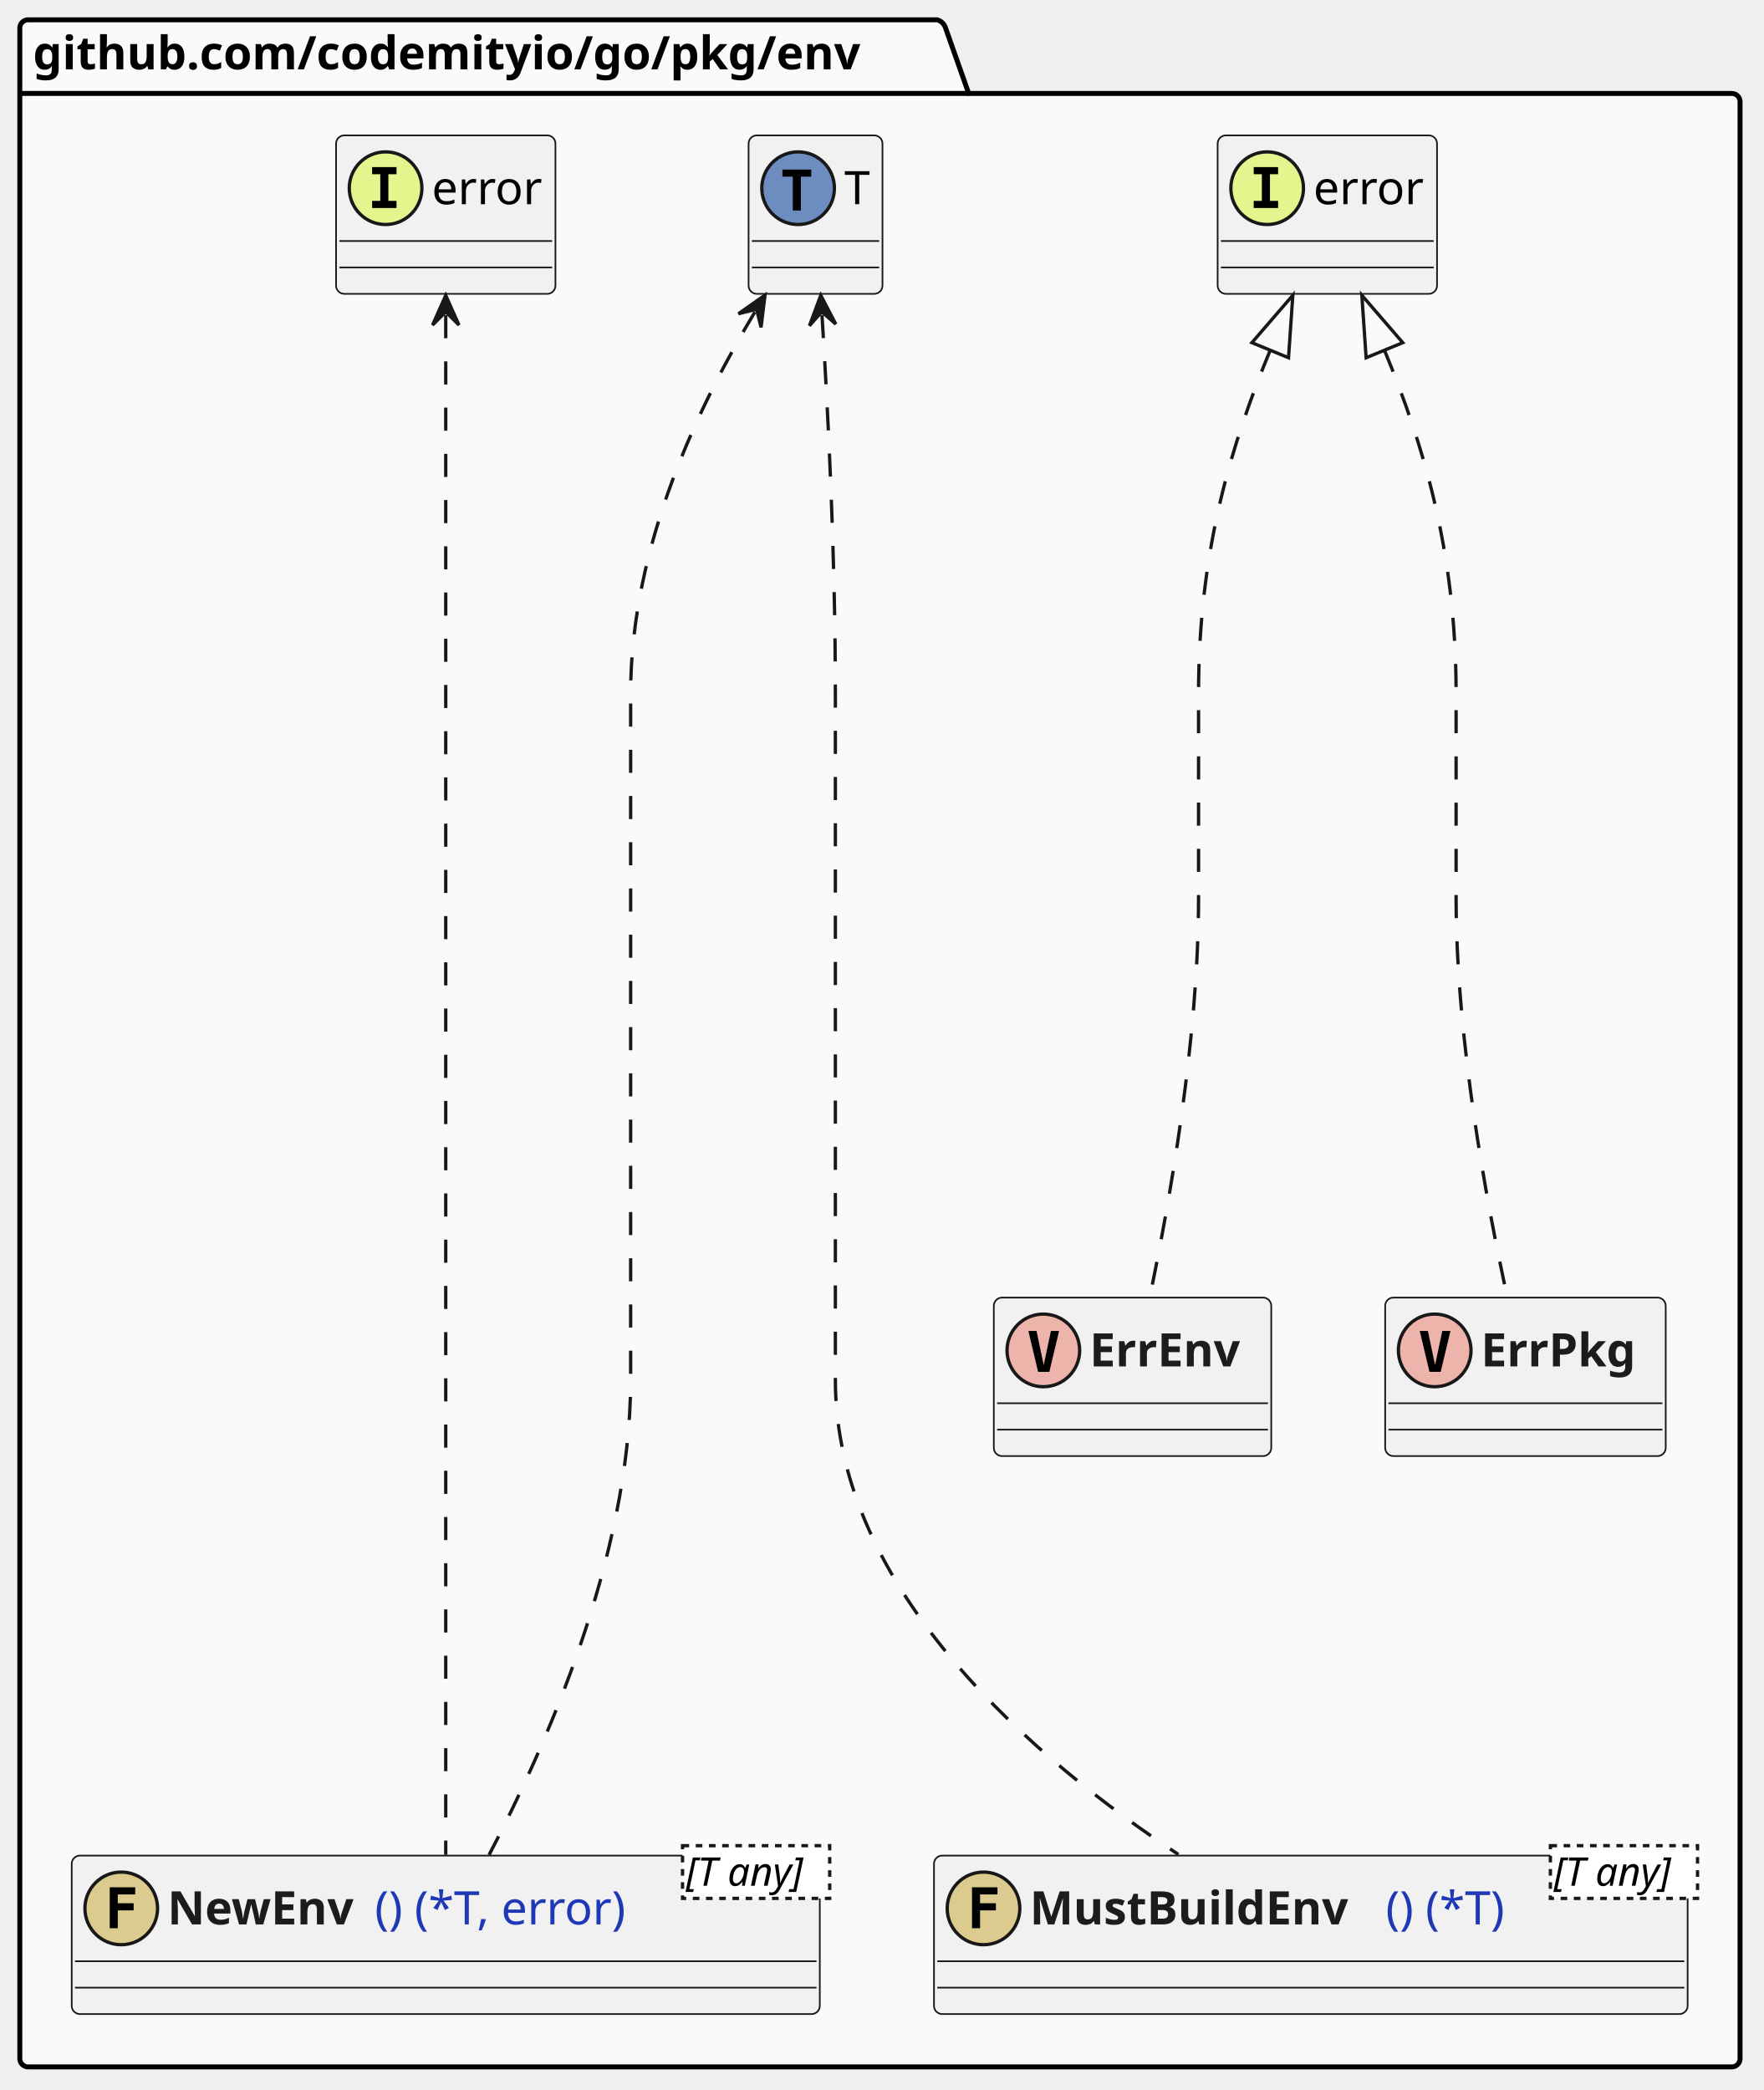
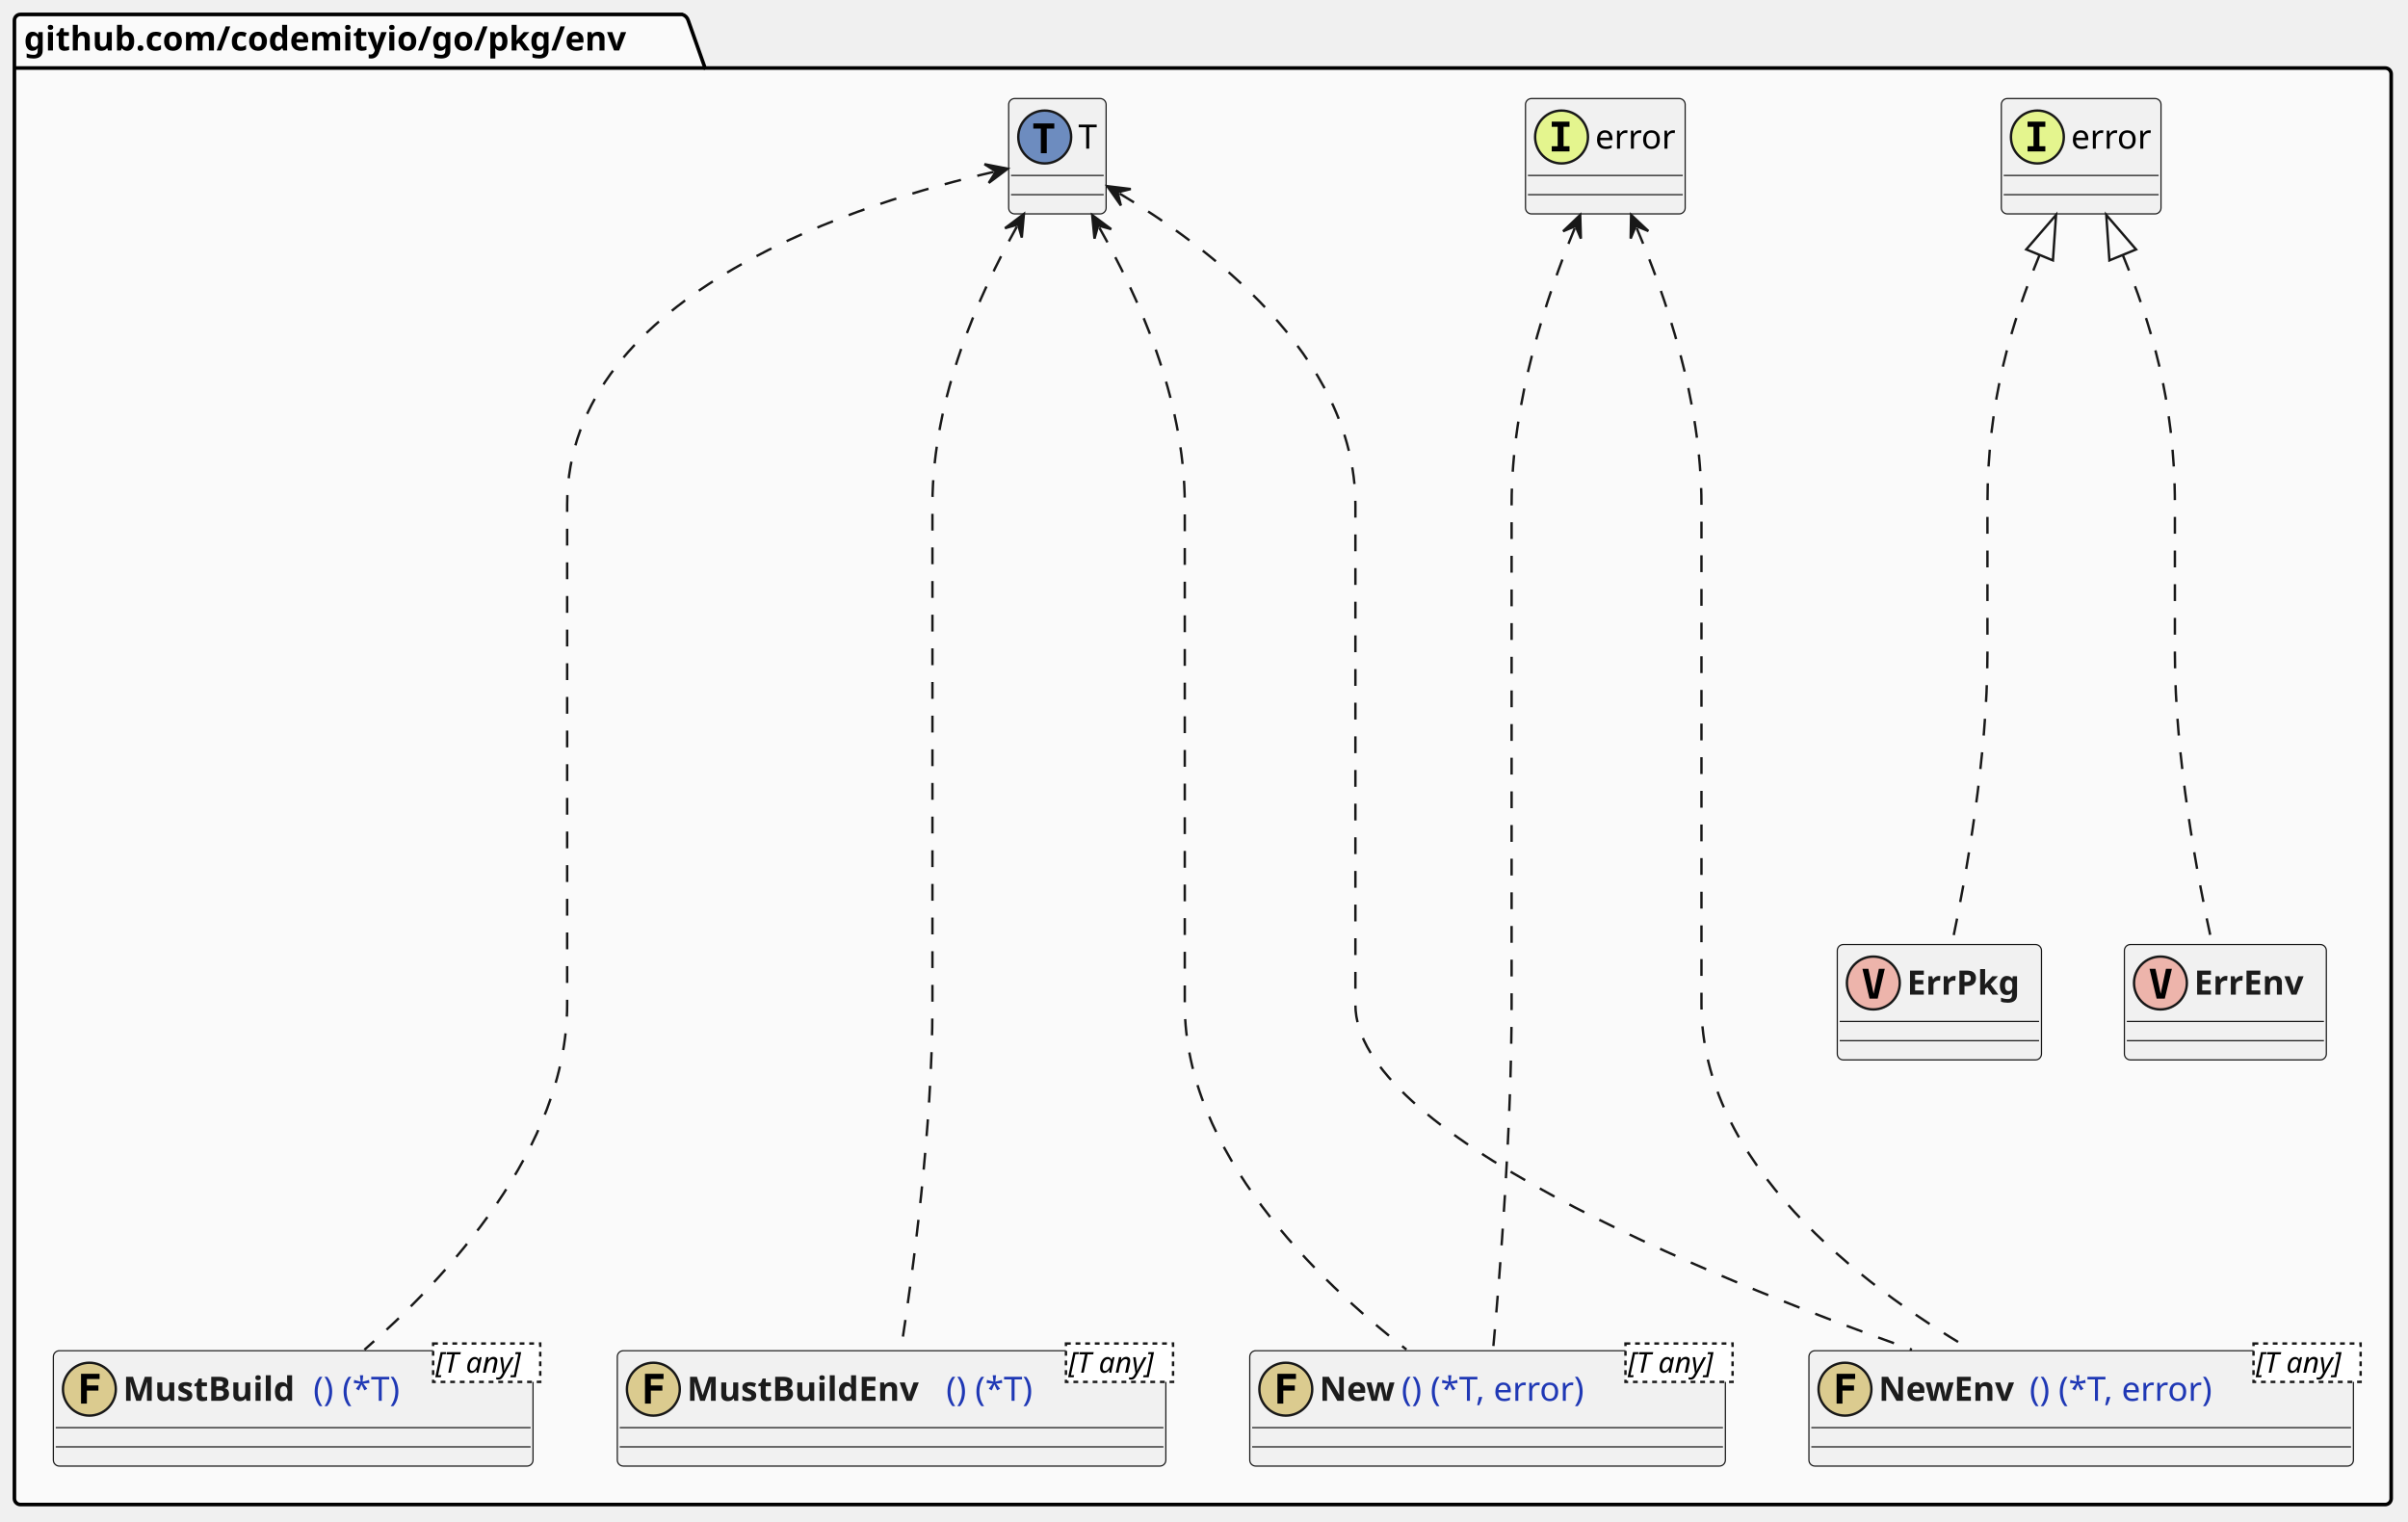
- <svg xmlns="http://www.w3.org/2000/svg" contentStyleType="text/css" data-diagram-type="CLASS" height="633px" preserveAspectRatio="none" style="width:534px;height:633px;background:#FFFFFF;" version="1.1" viewBox="0 0 534 633" width="534px" zoomAndPan="magnify">
+ <svg xmlns="http://www.w3.org/2000/svg" contentStyleType="text/css" data-diagram-type="CLASS" height="633px" preserveAspectRatio="none" style="width:1002px;height:633px;background:#FFFFFF;" version="1.1" viewBox="0 0 1002 633" width="1002px" zoomAndPan="magnify">
  <defs />
  <g>
    <g class="cluster" data-qualified-name="github_com_codemityio_go_pkg_env" data-source-line="7" id="ent0002">
-       <path d="M8.5,6 L283.881,6 A3.75,3.75 0 0 1 286.381,8.5 L293.381,28.297 L524.5,28.297 A2.5,2.5 0 0 1 527,30.797 L527,623.5 A2.5,2.5 0 0 1 524.5,626 L8.5,626 A2.5,2.5 0 0 1 6,623.5 L6,8.5 A2.5,2.5 0 0 1 8.5,6" fill="#FAFAFA" style="stroke:#000000;stroke-width:1.5;" />
+       <path d="M8.5,6 L283.881,6 A3.75,3.75 0 0 1 286.381,8.5 L293.381,28.297 L992.5,28.297 A2.5,2.5 0 0 1 995,30.797 L995,623.5 A2.5,2.5 0 0 1 992.5,626 L8.5,626 A2.5,2.5 0 0 1 6,623.5 L6,8.5 A2.5,2.5 0 0 1 8.5,6" fill="#FAFAFA" style="stroke:#000000;stroke-width:1.5;" />
      <line style="stroke:#000000;stroke-width:1.5;" x1="6" x2="293.381" y1="28.297" y2="28.297" />
      <text fill="#000000" font-family="sans-serif" font-size="14" font-weight="bold" lengthAdjust="spacing" textLength="274.381" x="10" y="20.995">github.com/codemityio/go/pkg/env</text>
    </g>
    <g class="entity" data-qualified-name="github_com_codemityio_go_pkg_env.github_com_codemityio_go_pkg_env_ErrPkg" data-source-line="8" id="ent0003">
-       <rect fill="#F1F1F1" height="48" rx="2.5" ry="2.5" style="stroke:#181818;stroke-width:0.5;" width="84.965" x="419.52" y="393" />
-       <ellipse cx="434.52" cy="409" fill="#EDB4AB" rx="11" ry="11" style="stroke:#181818;stroke-width:1;" />
-       <path d="M434.629,413.453 L436.817,403.109 L439.286,403.109 L436.332,415.5 L432.942,415.5 L429.989,403.109 L432.457,403.109 L434.629,413.453 Z " fill="#000000" />
-       <text fill="#1C1C1C" font-family="sans-serif" font-size="14" font-weight="bold" lengthAdjust="spacing" textLength="52.965" x="448.52" y="413.847">ErrPkg</text>
-       <line style="stroke:#181818;stroke-width:0.5;" x1="420.52" x2="503.485" y1="425" y2="425" />
-       <line style="stroke:#181818;stroke-width:0.5;" x1="420.52" x2="503.485" y1="433" y2="433" />
+       <rect fill="#F1F1F1" height="48" rx="2.5" ry="2.5" style="stroke:#181818;stroke-width:0.5;" width="84.965" x="764.52" y="393" />
+       <ellipse cx="779.52" cy="409" fill="#EDB4AB" rx="11" ry="11" style="stroke:#181818;stroke-width:1;" />
+       <path d="M779.629,413.453 L781.817,403.109 L784.286,403.109 L781.332,415.5 L777.942,415.5 L774.989,403.109 L777.457,403.109 L779.629,413.453 Z " fill="#000000" />
+       <text fill="#1C1C1C" font-family="sans-serif" font-size="14" font-weight="bold" lengthAdjust="spacing" textLength="52.965" x="793.52" y="413.847">ErrPkg</text>
+       <line style="stroke:#181818;stroke-width:0.5;" x1="765.52" x2="848.485" y1="425" y2="425" />
+       <line style="stroke:#181818;stroke-width:0.5;" x1="765.52" x2="848.485" y1="433" y2="433" />
    </g>
    <g class="entity" data-qualified-name="github_com_codemityio_go_pkg_env.github_com_codemityio_go_pkg_env_ErrEnv" data-source-line="9" id="ent0004">
-       <rect fill="#F1F1F1" height="48" rx="2.5" ry="2.5" style="stroke:#181818;stroke-width:0.5;" width="84.028" x="300.99" y="393" />
-       <ellipse cx="315.99" cy="409" fill="#EDB4AB" rx="11" ry="11" style="stroke:#181818;stroke-width:1;" />
-       <path d="M316.099,413.453 L318.287,403.109 L320.756,403.109 L317.803,415.5 L314.412,415.5 L311.459,403.109 L313.928,403.109 L316.099,413.453 Z " fill="#000000" />
-       <text fill="#1C1C1C" font-family="sans-serif" font-size="14" font-weight="bold" lengthAdjust="spacing" textLength="52.028" x="329.99" y="413.847">ErrEnv</text>
-       <line style="stroke:#181818;stroke-width:0.5;" x1="301.99" x2="384.018" y1="425" y2="425" />
-       <line style="stroke:#181818;stroke-width:0.5;" x1="301.99" x2="384.018" y1="433" y2="433" />
+       <rect fill="#F1F1F1" height="48" rx="2.5" ry="2.5" style="stroke:#181818;stroke-width:0.5;" width="84.028" x="883.99" y="393" />
+       <ellipse cx="898.99" cy="409" fill="#EDB4AB" rx="11" ry="11" style="stroke:#181818;stroke-width:1;" />
+       <path d="M899.099,413.453 L901.287,403.109 L903.756,403.109 L900.803,415.5 L897.412,415.5 L894.459,403.109 L896.928,403.109 L899.099,413.453 Z " fill="#000000" />
+       <text fill="#1C1C1C" font-family="sans-serif" font-size="14" font-weight="bold" lengthAdjust="spacing" textLength="52.028" x="912.99" y="413.847">ErrEnv</text>
+       <line style="stroke:#181818;stroke-width:0.5;" x1="884.99" x2="967.018" y1="425" y2="425" />
+       <line style="stroke:#181818;stroke-width:0.5;" x1="884.99" x2="967.018" y1="433" y2="433" />
    </g>
-     <g class="entity" data-qualified-name="github_com_codemityio_go_pkg_env.github_com_codemityio_go_pkg_env_MustBuildEnv" data-source-line="10" id="ent0005">
-       <rect fill="#F1F1F1" height="48" rx="2.5" ry="2.5" style="stroke:#181818;stroke-width:0.5;" width="228.255" x="282.87" y="562" />
-       <ellipse cx="297.87" cy="578" fill="#DBCB8F" rx="11" ry="11" style="stroke:#181818;stroke-width:1;" />
-       <path d="M302.104,573.766 L296.823,573.766 L296.823,576.438 L301.62,576.438 L301.62,578.594 L296.823,578.594 L296.823,584 L294.386,584 L294.386,571.609 L302.104,571.609 L302.104,573.766 Z " fill="#000000" />
-       <text fill="#1C1C1C" font-family="sans-serif" font-size="14" font-weight="bold" lengthAdjust="spacing" textLength="107.837" x="311.87" y="582.847">MustBuildEnv</text>
-       <text fill="#1F38B5" font-family="sans-serif" font-size="14" lengthAdjust="spacing" textLength="41.85" x="419.707" y="582.847">() (*T)</text>
-       <rect fill="#FFFFFF" height="15.969" style="stroke:#181818;stroke-width:1;stroke-dasharray:2,2;" width="44.568" x="469.557" y="559" />
-       <text fill="#000000" font-family="sans-serif" font-size="12" font-style="italic" lengthAdjust="spacing" textLength="42.568" x="470.557" y="571.139">[T any]</text>
-       <line style="stroke:#181818;stroke-width:0.5;" x1="283.87" x2="510.125" y1="594" y2="594" />
-       <line style="stroke:#181818;stroke-width:0.5;" x1="283.87" x2="510.125" y1="602" y2="602" />
+     <g class="entity" data-qualified-name="github_com_codemityio_go_pkg_env.github_com_codemityio_go_pkg_env_MustBuild" data-source-line="10" id="ent0005">
+       <rect fill="#F1F1F1" height="48" rx="2.5" ry="2.5" style="stroke:#181818;stroke-width:0.5;" width="199.599" x="22.2" y="562" />
+       <ellipse cx="37.2" cy="578" fill="#DBCB8F" rx="11" ry="11" style="stroke:#181818;stroke-width:1;" />
+       <path d="M41.434,573.766 L36.153,573.766 L36.153,576.438 L40.95,576.438 L40.95,578.594 L36.153,578.594 L36.153,584 L33.716,584 L33.716,571.609 L41.434,571.609 L41.434,573.766 Z " fill="#000000" />
+       <text fill="#1C1C1C" font-family="sans-serif" font-size="14" font-weight="bold" lengthAdjust="spacing" textLength="79.181" x="51.2" y="582.847">MustBuild</text>
+       <text fill="#1F38B5" font-family="sans-serif" font-size="14" lengthAdjust="spacing" textLength="41.85" x="130.381" y="582.847">() (*T)</text>
+       <rect fill="#FFFFFF" height="15.969" style="stroke:#181818;stroke-width:1;stroke-dasharray:2,2;" width="44.568" x="180.23" y="559" />
+       <text fill="#000000" font-family="sans-serif" font-size="12" font-style="italic" lengthAdjust="spacing" textLength="42.568" x="181.23" y="571.139">[T any]</text>
+       <line style="stroke:#181818;stroke-width:0.5;" x1="23.2" x2="220.799" y1="594" y2="594" />
+       <line style="stroke:#181818;stroke-width:0.5;" x1="23.2" x2="220.799" y1="602" y2="602" />
    </g>
-     <g class="entity" data-qualified-name="github_com_codemityio_go_pkg_env.github_com_codemityio_go_pkg_env_NewEnv" data-source-line="11" id="ent0006">
-       <rect fill="#F1F1F1" height="48" rx="2.5" ry="2.5" style="stroke:#181818;stroke-width:0.5;" width="226.566" x="21.72" y="562" />
-       <ellipse cx="36.72" cy="578" fill="#DBCB8F" rx="11" ry="11" style="stroke:#181818;stroke-width:1;" />
-       <path d="M40.954,573.766 L35.673,573.766 L35.673,576.438 L40.47,576.438 L40.47,578.594 L35.673,578.594 L35.673,584 L33.236,584 L33.236,571.609 L40.954,571.609 L40.954,573.766 Z " fill="#000000" />
-       <text fill="#1C1C1C" font-family="sans-serif" font-size="14" font-weight="bold" lengthAdjust="spacing" textLength="62.802" x="50.72" y="582.847">NewEnv</text>
-       <text fill="#1F38B5" font-family="sans-serif" font-size="14" lengthAdjust="spacing" textLength="85.196" x="113.522" y="582.847">() (*T, error)</text>
-       <rect fill="#FFFFFF" height="15.969" style="stroke:#181818;stroke-width:1;stroke-dasharray:2,2;" width="44.568" x="206.718" y="559" />
-       <text fill="#000000" font-family="sans-serif" font-size="12" font-style="italic" lengthAdjust="spacing" textLength="42.568" x="207.718" y="571.139">[T any]</text>
-       <line style="stroke:#181818;stroke-width:0.5;" x1="22.72" x2="247.286" y1="594" y2="594" />
-       <line style="stroke:#181818;stroke-width:0.5;" x1="22.72" x2="247.286" y1="602" y2="602" />
+     <g class="entity" data-qualified-name="github_com_codemityio_go_pkg_env.github_com_codemityio_go_pkg_env_MustBuildEnv" data-source-line="11" id="ent0006">
+       <rect fill="#F1F1F1" height="48" rx="2.5" ry="2.5" style="stroke:#181818;stroke-width:0.5;" width="228.255" x="256.87" y="562" />
+       <ellipse cx="271.87" cy="578" fill="#DBCB8F" rx="11" ry="11" style="stroke:#181818;stroke-width:1;" />
+       <path d="M276.104,573.766 L270.823,573.766 L270.823,576.438 L275.62,576.438 L275.62,578.594 L270.823,578.594 L270.823,584 L268.386,584 L268.386,571.609 L276.104,571.609 L276.104,573.766 Z " fill="#000000" />
+       <text fill="#1C1C1C" font-family="sans-serif" font-size="14" font-weight="bold" lengthAdjust="spacing" textLength="107.837" x="285.87" y="582.847">MustBuildEnv</text>
+       <text fill="#1F38B5" font-family="sans-serif" font-size="14" lengthAdjust="spacing" textLength="41.85" x="393.707" y="582.847">() (*T)</text>
+       <rect fill="#FFFFFF" height="15.969" style="stroke:#181818;stroke-width:1;stroke-dasharray:2,2;" width="44.568" x="443.557" y="559" />
+       <text fill="#000000" font-family="sans-serif" font-size="12" font-style="italic" lengthAdjust="spacing" textLength="42.568" x="444.557" y="571.139">[T any]</text>
+       <line style="stroke:#181818;stroke-width:0.5;" x1="257.87" x2="484.125" y1="594" y2="594" />
+       <line style="stroke:#181818;stroke-width:0.5;" x1="257.87" x2="484.125" y1="602" y2="602" />
    </g>
-     <g class="entity" data-qualified-name="github_com_codemityio_go_pkg_env.error" data-source-line="14" id="ent0007">
-       <rect fill="#F1F1F1" height="48" rx="2.5" ry="2.5" style="stroke:#181818;stroke-width:0.5;" width="66.446" x="368.78" y="41" />
-       <ellipse cx="383.78" cy="57" fill="#E4F58E" rx="11" ry="11" style="stroke:#181818;stroke-width:1;" />
-       <path d="M379.702,52.766 L379.702,50.609 L387.092,50.609 L387.092,52.766 L384.624,52.766 L384.624,60.844 L387.092,60.844 L387.092,63 L379.702,63 L379.702,60.844 L382.171,60.844 L382.171,52.766 L379.702,52.766 Z " fill="#000000" />
-       <text fill="#000000" font-family="sans-serif" font-size="14" lengthAdjust="spacing" textLength="34.446" x="397.78" y="61.847">error</text>
-       <line style="stroke:#181818;stroke-width:0.5;" x1="369.78" x2="434.226" y1="73" y2="73" />
-       <line style="stroke:#181818;stroke-width:0.5;" x1="369.78" x2="434.226" y1="81" y2="81" />
+     <g class="entity" data-qualified-name="github_com_codemityio_go_pkg_env.github_com_codemityio_go_pkg_env_New" data-source-line="12" id="ent0007">
+       <rect fill="#F1F1F1" height="48" rx="2.5" ry="2.5" style="stroke:#181818;stroke-width:0.5;" width="197.91" x="520.04" y="562" />
+       <ellipse cx="535.04" cy="578" fill="#DBCB8F" rx="11" ry="11" style="stroke:#181818;stroke-width:1;" />
+       <path d="M539.274,573.766 L533.993,573.766 L533.993,576.438 L538.79,576.438 L538.79,578.594 L533.993,578.594 L533.993,584 L531.556,584 L531.556,571.609 L539.274,571.609 L539.274,573.766 Z " fill="#000000" />
+       <text fill="#1C1C1C" font-family="sans-serif" font-size="14" font-weight="bold" lengthAdjust="spacing" textLength="34.145" x="549.04" y="582.847">New</text>
+       <text fill="#1F38B5" font-family="sans-serif" font-size="14" lengthAdjust="spacing" textLength="85.196" x="583.186" y="582.847">() (*T, error)</text>
+       <rect fill="#FFFFFF" height="15.969" style="stroke:#181818;stroke-width:1;stroke-dasharray:2,2;" width="44.568" x="676.382" y="559" />
+       <text fill="#000000" font-family="sans-serif" font-size="12" font-style="italic" lengthAdjust="spacing" textLength="42.568" x="677.382" y="571.139">[T any]</text>
+       <line style="stroke:#181818;stroke-width:0.5;" x1="521.04" x2="716.95" y1="594" y2="594" />
+       <line style="stroke:#181818;stroke-width:0.5;" x1="521.04" x2="716.95" y1="602" y2="602" />
    </g>
-     <g class="entity" data-qualified-name="github_com_codemityio_go_pkg_env.github_com_codemityio_go_pkg_env_T" data-source-line="16" id="ent0008">
-       <rect fill="#F1F1F1" height="48" rx="2.5" ry="2.5" style="stroke:#181818;stroke-width:0.5;" width="40.552" x="226.72" y="41" />
-       <ellipse cx="241.72" cy="57" fill="#6D8CBF" rx="11" ry="11" style="stroke:#181818;stroke-width:1;" />
-       <path d="M242.564,63.75 L240.111,63.75 L240.111,53.5 L236.97,53.5 L236.97,51.359 L245.704,51.359 L245.704,53.5 L242.564,53.5 L242.564,63.75 Z " fill="#000000" />
-       <text fill="#000000" font-family="sans-serif" font-size="14" lengthAdjust="spacing" textLength="8.552" x="255.72" y="61.847">T</text>
-       <line style="stroke:#181818;stroke-width:0.5;" x1="227.72" x2="266.272" y1="73" y2="73" />
-       <line style="stroke:#181818;stroke-width:0.5;" x1="227.72" x2="266.272" y1="81" y2="81" />
+     <g class="entity" data-qualified-name="github_com_codemityio_go_pkg_env.github_com_codemityio_go_pkg_env_NewEnv" data-source-line="13" id="ent0008">
+       <rect fill="#F1F1F1" height="48" rx="2.5" ry="2.5" style="stroke:#181818;stroke-width:0.5;" width="226.566" x="752.72" y="562" />
+       <ellipse cx="767.72" cy="578" fill="#DBCB8F" rx="11" ry="11" style="stroke:#181818;stroke-width:1;" />
+       <path d="M771.954,573.766 L766.673,573.766 L766.673,576.438 L771.47,576.438 L771.47,578.594 L766.673,578.594 L766.673,584 L764.236,584 L764.236,571.609 L771.954,571.609 L771.954,573.766 Z " fill="#000000" />
+       <text fill="#1C1C1C" font-family="sans-serif" font-size="14" font-weight="bold" lengthAdjust="spacing" textLength="62.802" x="781.72" y="582.847">NewEnv</text>
+       <text fill="#1F38B5" font-family="sans-serif" font-size="14" lengthAdjust="spacing" textLength="85.196" x="844.522" y="582.847">() (*T, error)</text>
+       <rect fill="#FFFFFF" height="15.969" style="stroke:#181818;stroke-width:1;stroke-dasharray:2,2;" width="44.568" x="937.718" y="559" />
+       <text fill="#000000" font-family="sans-serif" font-size="12" font-style="italic" lengthAdjust="spacing" textLength="42.568" x="938.718" y="571.139">[T any]</text>
+       <line style="stroke:#181818;stroke-width:0.5;" x1="753.72" x2="978.286" y1="594" y2="594" />
+       <line style="stroke:#181818;stroke-width:0.5;" x1="753.72" x2="978.286" y1="602" y2="602" />
    </g>
-     <g class="entity" data-qualified-name="github_com_codemityio_go_pkg_env._error" data-source-line="18" id="ent0009">
-       <rect fill="#F1F1F1" height="48" rx="2.5" ry="2.5" style="stroke:#181818;stroke-width:0.5;" width="66.446" x="101.78" y="41" />
-       <ellipse cx="116.78" cy="57" fill="#E4F58E" rx="11" ry="11" style="stroke:#181818;stroke-width:1;" />
-       <path d="M112.702,52.766 L112.702,50.609 L120.093,50.609 L120.093,52.766 L117.624,52.766 L117.624,60.844 L120.093,60.844 L120.093,63 L112.702,63 L112.702,60.844 L115.171,60.844 L115.171,52.766 L112.702,52.766 Z " fill="#000000" />
-       <text fill="#000000" font-family="sans-serif" font-size="14" lengthAdjust="spacing" textLength="34.446" x="130.78" y="61.847">error</text>
-       <line style="stroke:#181818;stroke-width:0.5;" x1="102.78" x2="167.226" y1="73" y2="73" />
-       <line style="stroke:#181818;stroke-width:0.5;" x1="102.78" x2="167.226" y1="81" y2="81" />
+     <g class="entity" data-qualified-name="github_com_codemityio_go_pkg_env.error" data-source-line="16" id="ent0009">
+       <rect fill="#F1F1F1" height="48" rx="2.5" ry="2.5" style="stroke:#181818;stroke-width:0.5;" width="66.446" x="832.78" y="41" />
+       <ellipse cx="847.78" cy="57" fill="#E4F58E" rx="11" ry="11" style="stroke:#181818;stroke-width:1;" />
+       <path d="M843.702,52.766 L843.702,50.609 L851.092,50.609 L851.092,52.766 L848.624,52.766 L848.624,60.844 L851.092,60.844 L851.092,63 L843.702,63 L843.702,60.844 L846.171,60.844 L846.171,52.766 L843.702,52.766 Z " fill="#000000" />
+       <text fill="#000000" font-family="sans-serif" font-size="14" lengthAdjust="spacing" textLength="34.446" x="861.78" y="61.847">error</text>
+       <line style="stroke:#181818;stroke-width:0.5;" x1="833.78" x2="898.226" y1="73" y2="73" />
+       <line style="stroke:#181818;stroke-width:0.5;" x1="833.78" x2="898.226" y1="81" y2="81" />
    </g>
-     <g class="link" data-entity-1="ent0007" data-entity-2="ent0003" data-link-type="extension" data-source-line="21" id="lnk11">
-       <path codeLine="21" d="M419.299,106.066 C430.849,134.136 441,166.23 441,210 C441,210 441,210 441,272 C441,314.95 450.26,364.36 456.48,392.71" fill="none" id="error-backto-github_com_codemityio_go_pkg_env_ErrPkg" style="stroke:#181818;stroke-width:1;stroke-dasharray:7,7;" />
-       <polygon fill="none" points="412.45,89.42,413.751,108.349,424.848,103.783,412.45,89.42" style="stroke:#181818;stroke-width:1;" />
+     <g class="entity" data-qualified-name="github_com_codemityio_go_pkg_env.github_com_codemityio_go_pkg_env_T" data-source-line="18" id="ent0010">
+       <rect fill="#F1F1F1" height="48" rx="2.5" ry="2.5" style="stroke:#181818;stroke-width:0.5;" width="40.552" x="419.72" y="41" />
+       <ellipse cx="434.72" cy="57" fill="#6D8CBF" rx="11" ry="11" style="stroke:#181818;stroke-width:1;" />
+       <path d="M435.564,63.75 L433.111,63.75 L433.111,53.5 L429.97,53.5 L429.97,51.359 L438.704,51.359 L438.704,53.5 L435.564,53.5 L435.564,63.75 Z " fill="#000000" />
+       <text fill="#000000" font-family="sans-serif" font-size="14" lengthAdjust="spacing" textLength="8.552" x="448.72" y="61.847">T</text>
+       <line style="stroke:#181818;stroke-width:0.5;" x1="420.72" x2="459.272" y1="73" y2="73" />
+       <line style="stroke:#181818;stroke-width:0.5;" x1="420.72" x2="459.272" y1="81" y2="81" />
    </g>
-     <g class="link" data-entity-1="ent0007" data-entity-2="ent0004" data-link-type="extension" data-source-line="22" id="lnk13">
-       <path codeLine="22" d="M384.701,106.066 C373.151,134.136 363,166.23 363,210 C363,210 363,210 363,272 C363,314.91 354.18,364.33 348.25,392.69" fill="none" id="error-backto-github_com_codemityio_go_pkg_env_ErrEnv" style="stroke:#181818;stroke-width:1;stroke-dasharray:7,7;" />
-       <polygon fill="none" points="391.55,89.42,379.152,103.783,390.249,108.349,391.55,89.42" style="stroke:#181818;stroke-width:1;" />
+     <g class="entity" data-qualified-name="github_com_codemityio_go_pkg_env._error" data-source-line="21" id="ent0011">
+       <rect fill="#F1F1F1" height="48" rx="2.5" ry="2.5" style="stroke:#181818;stroke-width:0.5;" width="66.446" x="634.78" y="41" />
+       <ellipse cx="649.78" cy="57" fill="#E4F58E" rx="11" ry="11" style="stroke:#181818;stroke-width:1;" />
+       <path d="M645.702,52.766 L645.702,50.609 L653.092,50.609 L653.092,52.766 L650.624,52.766 L650.624,60.844 L653.092,60.844 L653.092,63 L645.702,63 L645.702,60.844 L648.171,60.844 L648.171,52.766 L645.702,52.766 Z " fill="#000000" />
+       <text fill="#000000" font-family="sans-serif" font-size="14" lengthAdjust="spacing" textLength="34.446" x="663.78" y="61.847">error</text>
+       <line style="stroke:#181818;stroke-width:0.5;" x1="635.78" x2="700.226" y1="73" y2="73" />
+       <line style="stroke:#181818;stroke-width:0.5;" x1="635.78" x2="700.226" y1="81" y2="81" />
    </g>
-     <g class="link" data-entity-1="ent0008" data-entity-2="ent0005" data-link-type="dependency" data-source-line="23" id="lnk15">
-       <path codeLine="23" d="M248.952,95.418 C250.722,123.909 253,167.46 253,210 C253,210 253,210 253,418 C253,481.93 314.28,533.52 356.89,561.66" fill="none" id="github_com_codemityio_go_pkg_env_T-backto-github_com_codemityio_go_pkg_env_MustBuildEnv" style="stroke:#181818;stroke-width:1;stroke-dasharray:7,7;" />
-       <polygon fill="#181818" points="248.58,89.43,245.146,98.661,248.89,94.42,253.13,98.165,248.58,89.43" style="stroke:#181818;stroke-width:1;" />
+     <g class="link" data-entity-1="ent0009" data-entity-2="ent0003" data-link-type="extension" data-source-line="26" id="lnk13">
+       <path codeLine="26" d="M848.701,106.066 C837.151,134.136 827,166.23 827,210 C827,210 827,210 827,272 C827,314.91 818.18,364.33 812.25,392.69" fill="none" id="error-backto-github_com_codemityio_go_pkg_env_ErrPkg" style="stroke:#181818;stroke-width:1;stroke-dasharray:7,7;" />
+       <polygon fill="none" points="855.55,89.42,843.152,103.783,854.249,108.349,855.55,89.42" style="stroke:#181818;stroke-width:1;" />
    </g>
-     <g class="link" data-entity-1="ent0008" data-entity-2="ent0006" data-link-type="dependency" data-source-line="24" id="lnk17">
-       <path codeLine="24" d="M228.613,94.515 C212.033,122.145 191,164.94 191,210 C191,210 191,210 191,418 C191,471.67 164.68,530.24 148.13,561.77" fill="none" id="github_com_codemityio_go_pkg_env_T-backto-github_com_codemityio_go_pkg_env_NewEnv" style="stroke:#181818;stroke-width:1;stroke-dasharray:7,7;" />
-       <polygon fill="#181818" points="231.7,89.37,223.639,95.029,229.127,93.657,230.499,99.145,231.7,89.37" style="stroke:#181818;stroke-width:1;" />
+     <g class="link" data-entity-1="ent0009" data-entity-2="ent0004" data-link-type="extension" data-source-line="27" id="lnk15">
+       <path codeLine="27" d="M883.299,106.066 C894.849,134.136 905,166.23 905,210 C905,210 905,210 905,272 C905,314.95 914.26,364.36 920.48,392.71" fill="none" id="error-backto-github_com_codemityio_go_pkg_env_ErrEnv" style="stroke:#181818;stroke-width:1;stroke-dasharray:7,7;" />
+       <polygon fill="none" points="876.45,89.42,877.751,108.349,888.848,103.783,876.45,89.42" style="stroke:#181818;stroke-width:1;" />
    </g>
-     <g class="link" data-entity-1="ent0009" data-entity-2="ent0006" data-link-type="dependency" data-source-line="25" id="lnk19">
-       <path codeLine="25" d="M135,95.45 C135,123.94 135,167.5 135,210 C135,210 135,210 135,418 C135,469.32 135,529.51 135,561.77" fill="none" id="_error-backto-github_com_codemityio_go_pkg_env_NewEnv" style="stroke:#181818;stroke-width:1;stroke-dasharray:7,7;" />
-       <polygon fill="#181818" points="135,89.45,131,98.45,135,94.45,139,98.45,135,89.45" style="stroke:#181818;stroke-width:1;" />
+     <g class="link" data-entity-1="ent0010" data-entity-2="ent0005" data-link-type="dependency" data-source-line="28" id="lnk17">
+       <path codeLine="28" d="M413.471,71.537 C361.601,83.397 236,120.91 236,210 C236,210 236,210 236,418 C236,477.85 185.43,532.06 151.65,561.59" fill="none" id="github_com_codemityio_go_pkg_env_T-backto-github_com_codemityio_go_pkg_env_MustBuild" style="stroke:#181818;stroke-width:1;stroke-dasharray:7,7;" />
+       <polygon fill="#181818" points="419.32,70.2,409.655,68.307,414.446,71.314,411.438,76.105,419.32,70.2" style="stroke:#181818;stroke-width:1;" />
+     </g>
+     <g class="link" data-entity-1="ent0010" data-entity-2="ent0006" data-link-type="dependency" data-source-line="29" id="lnk19">
+       <path codeLine="29" d="M423.143,94.273 C407.743,121.953 388,165.08 388,210 C388,210 388,210 388,418 C388,469.44 379.92,529.33 374.9,561.57" fill="none" id="github_com_codemityio_go_pkg_env_T-backto-github_com_codemityio_go_pkg_env_MustBuildEnv" style="stroke:#181818;stroke-width:1;stroke-dasharray:7,7;" />
+       <polygon fill="#181818" points="426.06,89.03,418.189,94.95,423.629,93.399,425.18,98.839,426.06,89.03" style="stroke:#181818;stroke-width:1;" />
+     </g>
+     <g class="link" data-entity-1="ent0010" data-entity-2="ent0007" data-link-type="dependency" data-source-line="30" id="lnk21">
+       <path codeLine="30" d="M457.434,94.703 C473.124,122.442 493,165.25 493,210 C493,210 493,210 493,418 C493,479.38 547.91,532.5 585.23,561.51" fill="none" id="github_com_codemityio_go_pkg_env_T-backto-github_com_codemityio_go_pkg_env_New" style="stroke:#181818;stroke-width:1;stroke-dasharray:7,7;" />
+       <polygon fill="#181818" points="454.48,89.48,455.429,99.283,456.942,93.832,462.392,95.344,454.48,89.48" style="stroke:#181818;stroke-width:1;" />
+     </g>
+     <g class="link" data-entity-1="ent0011" data-entity-2="ent0007" data-link-type="dependency" data-source-line="31" id="lnk23">
+       <path codeLine="31" d="M655.267,94.969 C643.717,123.039 629,166.23 629,210 C629,210 629,210 629,418 C629,469.26 624.25,529.22 621.29,561.52" fill="none" id="_error-backto-github_com_codemityio_go_pkg_env_New" style="stroke:#181818;stroke-width:1;stroke-dasharray:7,7;" />
+       <polygon fill="#181818" points="657.55,89.42,650.426,96.221,655.647,94.044,657.824,99.265,657.55,89.42" style="stroke:#181818;stroke-width:1;" />
+     </g>
+     <g class="link" data-entity-1="ent0010" data-entity-2="ent0008" data-link-type="dependency" data-source-line="32" id="lnk25">
+       <path codeLine="32" d="M465.896,80.535 C501.196,101.695 564,147.48 564,210 C564,210 564,210 564,418 C564,470.65 706.34,529.72 795.58,561.58" fill="none" id="github_com_codemityio_go_pkg_env_T-backto-github_com_codemityio_go_pkg_env_NewEnv" style="stroke:#181818;stroke-width:1;stroke-dasharray:7,7;" />
+       <polygon fill="#181818" points="460.75,77.45,466.413,85.508,465.038,80.021,470.526,78.646,460.75,77.45" style="stroke:#181818;stroke-width:1;" />
+     </g>
+     <g class="link" data-entity-1="ent0011" data-entity-2="ent0008" data-link-type="dependency" data-source-line="33" id="lnk27">
+       <path codeLine="33" d="M681.056,94.927 C692.906,122.967 708,166.15 708,210 C708,210 708,210 708,418 C708,483.86 773.64,534.19 820.3,561.66" fill="none" id="_error-backto-github_com_codemityio_go_pkg_env_NewEnv" style="stroke:#181818;stroke-width:1;stroke-dasharray:7,7;" />
+       <polygon fill="#181818" points="678.72,89.4,678.539,99.247,680.666,94.006,685.908,96.133,678.72,89.4" style="stroke:#181818;stroke-width:1;" />
    </g>
  </g>
</svg>
